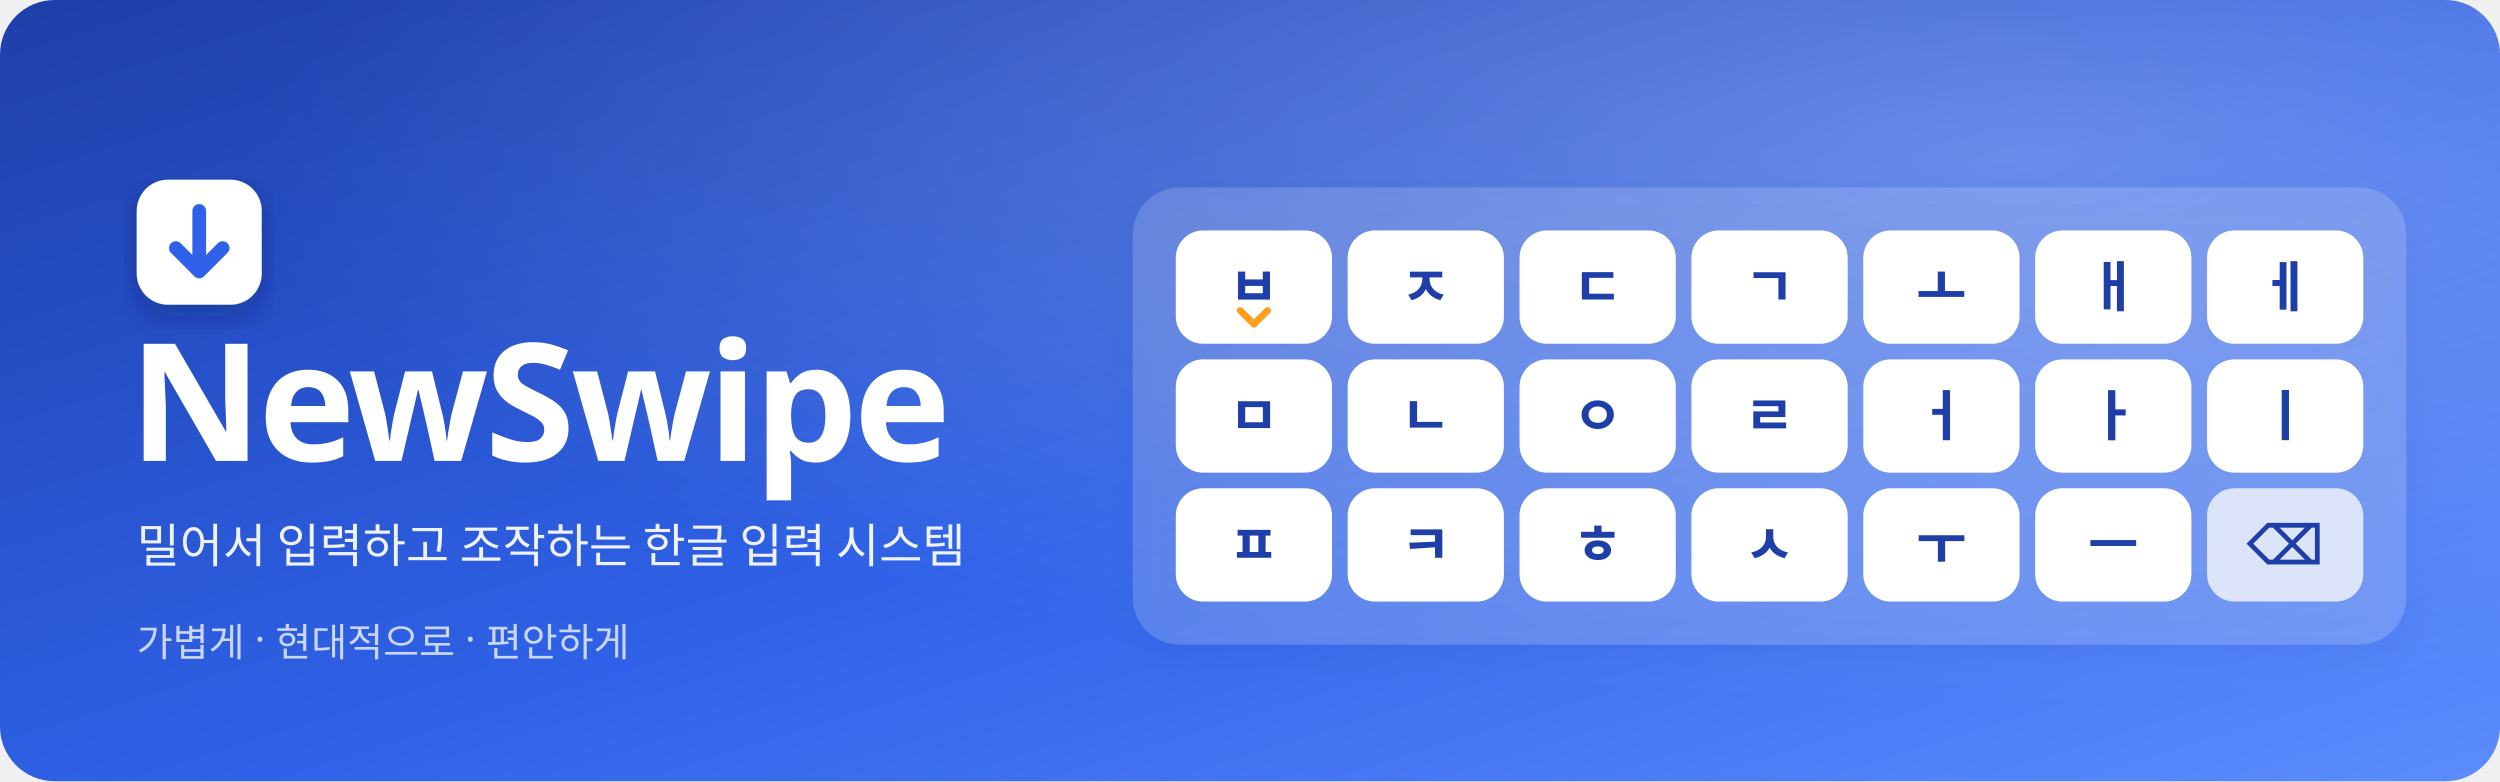
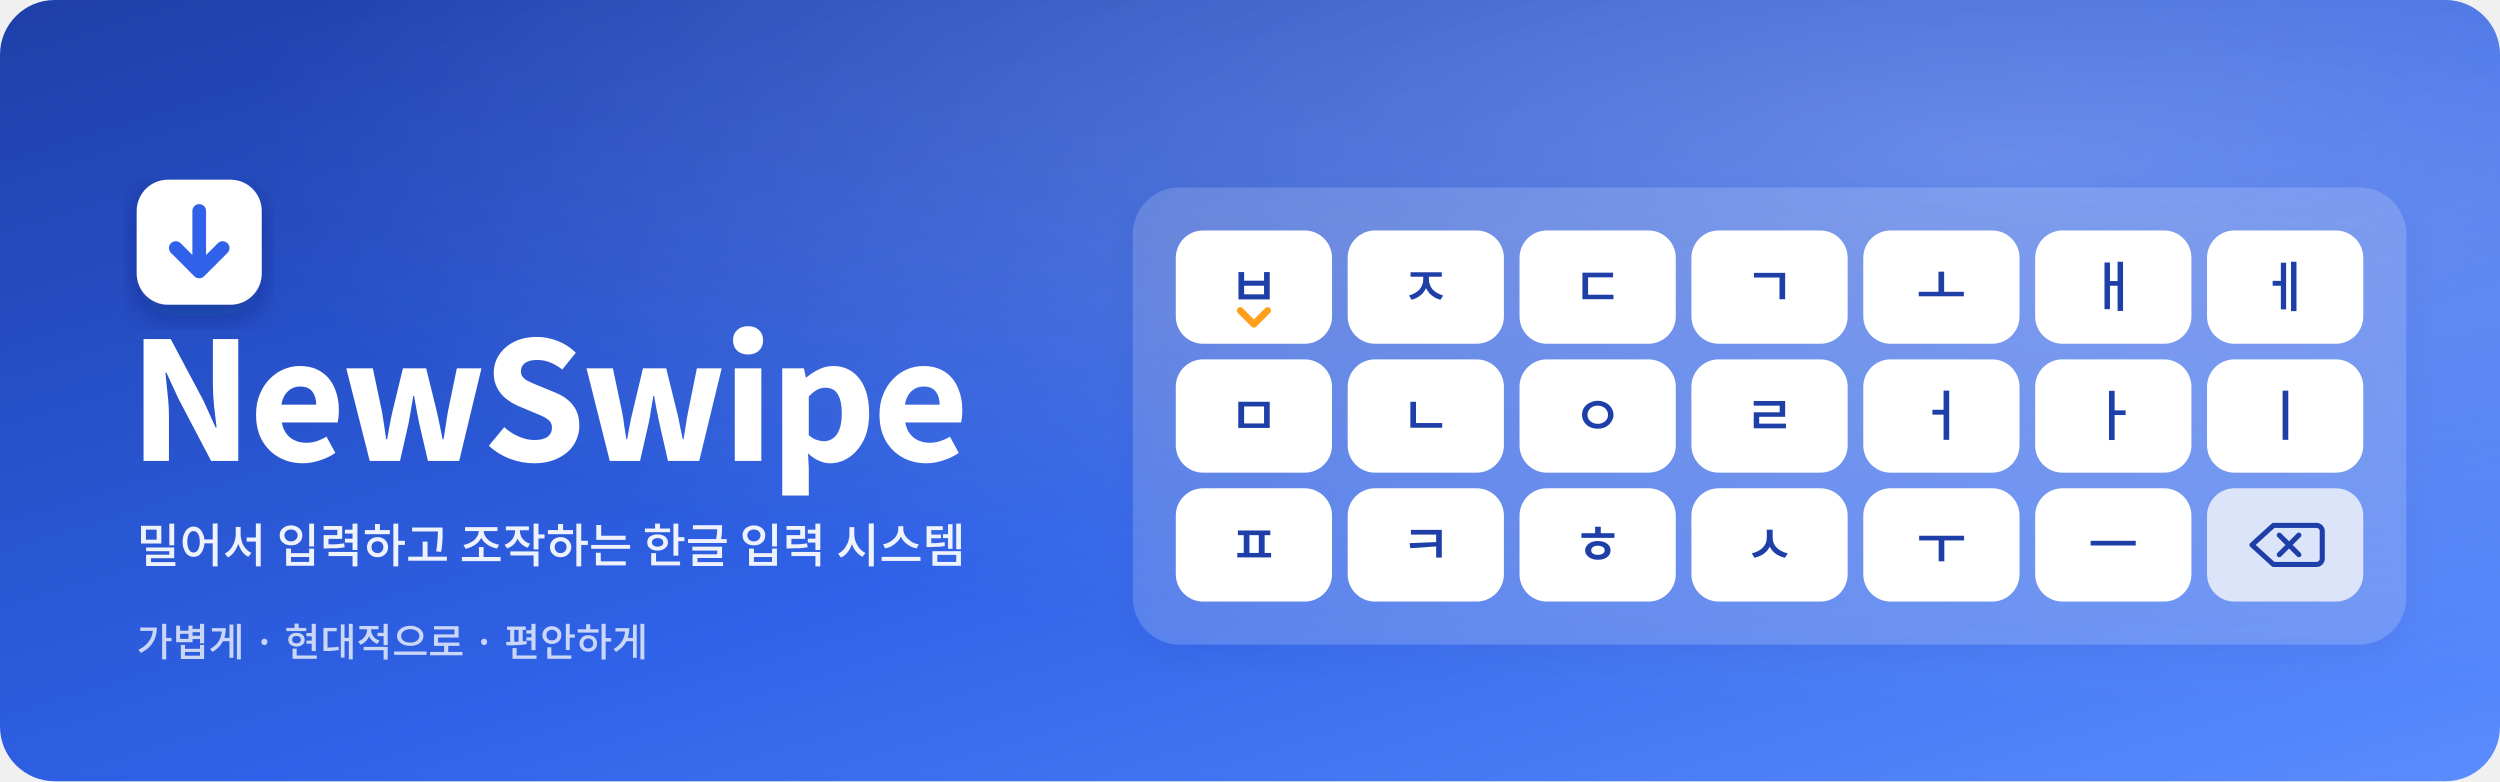
- <svg xmlns="http://www.w3.org/2000/svg" width="1280" height="400" viewBox="0 0 1280 400" role="img" aria-label="NewSwipe">
+ <svg xmlns="http://www.w3.org/2000/svg" width="1280" height="400" viewBox="0 0 1280 400" role="img" aria-label="NewSwipe — 밀어서 입력하고 조작하는 한글 입력 시스템">
  <defs>
    <linearGradient id="bg" x1="0" y1="0" x2="1" y2="1">
      <stop offset="0" stop-color="#1E3FA8" />
      <stop offset="0.55" stop-color="#2F62E8" />
      <stop offset="1" stop-color="#5B8DFF" />
    </linearGradient>
    <radialGradient id="glow" cx="0.8" cy="0.2" r="0.7">
      <stop offset="0" stop-color="#fff" stop-opacity="0.28" />
      <stop offset="1" stop-color="#fff" stop-opacity="0" />
    </radialGradient>
    <filter id="sh" x="-10%" y="-10%" width="120%" height="130%">
      <feDropShadow dx="0" dy="6" stdDeviation="8" flood-color="#0B1E5C" flood-opacity="0.35" />
    </filter>
  </defs>
  <rect width="1280" height="400" rx="28" fill="url(#bg)" />
  <rect width="1280" height="400" rx="28" fill="url(#glow)" />
-   <g font-family="'Pretendard','Noto Sans KR','Apple SD Gothic Neo','Malgun Gothic',system-ui,sans-serif" fill="#fff">
-     <g transform="translate(70,92)">
-       <rect width="64" height="64" rx="16" fill="#fff" filter="url(#sh)" />
-       <path d="M32 16v30M20 35l12 12 12-12" fill="none" stroke="#2F62E8" stroke-width="7" stroke-linecap="round" stroke-linejoin="round" />
-     </g>
-     <text x="66" y="236" font-size="84" font-weight="800" letter-spacing="-2">NewSwipe</text>
-     <text x="70" y="288" font-size="24" font-weight="500" fill-opacity="0.92">밀어서 입력하고 조작하는 한글 입력 시스템</text>
-     <text x="70" y="336" font-size="20" fill-opacity="0.75">가볍게 · 현대적으로 · 편안하게</text>
-     <rect x="580" y="96" width="652" height="234" rx="24" fill="#fff" fill-opacity="0.16" filter="url(#sh)" />
-     <rect x="602" y="118" width="80" height="58" rx="14" fill="#FFFFFF" />
-     <text x="642.0" y="157.0" font-size="28" font-weight="600" text-anchor="middle" fill="#1E3FA8">ㅂ</text>
-     <rect x="690" y="118" width="80" height="58" rx="14" fill="#FFFFFF" />
-     <text x="730.0" y="157.0" font-size="28" font-weight="600" text-anchor="middle" fill="#1E3FA8">ㅈ</text>
-     <rect x="778" y="118" width="80" height="58" rx="14" fill="#FFFFFF" />
-     <text x="818.0" y="157.0" font-size="28" font-weight="600" text-anchor="middle" fill="#1E3FA8">ㄷ</text>
-     <rect x="866" y="118" width="80" height="58" rx="14" fill="#FFFFFF" />
-     <text x="906.0" y="157.0" font-size="28" font-weight="600" text-anchor="middle" fill="#1E3FA8">ㄱ</text>
-     <rect x="954" y="118" width="80" height="58" rx="14" fill="#FFFFFF" />
-     <text x="994.0" y="157.0" font-size="28" font-weight="600" text-anchor="middle" fill="#1E3FA8">ㅗ</text>
-     <rect x="1042" y="118" width="80" height="58" rx="14" fill="#FFFFFF" />
-     <text x="1082.0" y="157.0" font-size="28" font-weight="600" text-anchor="middle" fill="#1E3FA8">ㅐ</text>
-     <rect x="1130" y="118" width="80" height="58" rx="14" fill="#FFFFFF" />
-     <text x="1170.0" y="157.0" font-size="28" font-weight="600" text-anchor="middle" fill="#1E3FA8">ㅔ</text>
-     <rect x="602" y="184" width="80" height="58" rx="14" fill="#FFFFFF" />
-     <text x="642.0" y="223.0" font-size="28" font-weight="600" text-anchor="middle" fill="#1E3FA8">ㅁ</text>
-     <rect x="690" y="184" width="80" height="58" rx="14" fill="#FFFFFF" />
-     <text x="730.0" y="223.0" font-size="28" font-weight="600" text-anchor="middle" fill="#1E3FA8">ㄴ</text>
-     <rect x="778" y="184" width="80" height="58" rx="14" fill="#FFFFFF" />
-     <text x="818.0" y="223.0" font-size="28" font-weight="600" text-anchor="middle" fill="#1E3FA8">ㅇ</text>
-     <rect x="866" y="184" width="80" height="58" rx="14" fill="#FFFFFF" />
-     <text x="906.0" y="223.0" font-size="28" font-weight="600" text-anchor="middle" fill="#1E3FA8">ㄹ</text>
-     <rect x="954" y="184" width="80" height="58" rx="14" fill="#FFFFFF" />
-     <text x="994.0" y="223.0" font-size="28" font-weight="600" text-anchor="middle" fill="#1E3FA8">ㅓ</text>
-     <rect x="1042" y="184" width="80" height="58" rx="14" fill="#FFFFFF" />
-     <text x="1082.0" y="223.0" font-size="28" font-weight="600" text-anchor="middle" fill="#1E3FA8">ㅏ</text>
-     <rect x="1130" y="184" width="80" height="58" rx="14" fill="#FFFFFF" />
-     <text x="1170.0" y="223.0" font-size="28" font-weight="600" text-anchor="middle" fill="#1E3FA8">ㅣ</text>
-     <rect x="602" y="250" width="80" height="58" rx="14" fill="#FFFFFF" />
-     <text x="642.0" y="289.0" font-size="28" font-weight="600" text-anchor="middle" fill="#1E3FA8">ㅍ</text>
-     <rect x="690" y="250" width="80" height="58" rx="14" fill="#FFFFFF" />
-     <text x="730.0" y="289.0" font-size="28" font-weight="600" text-anchor="middle" fill="#1E3FA8">ㅋ</text>
-     <rect x="778" y="250" width="80" height="58" rx="14" fill="#FFFFFF" />
-     <text x="818.0" y="289.0" font-size="28" font-weight="600" text-anchor="middle" fill="#1E3FA8">ㅎ</text>
-     <rect x="866" y="250" width="80" height="58" rx="14" fill="#FFFFFF" />
-     <text x="906.0" y="289.0" font-size="28" font-weight="600" text-anchor="middle" fill="#1E3FA8">ㅅ</text>
-     <rect x="954" y="250" width="80" height="58" rx="14" fill="#FFFFFF" />
-     <text x="994.0" y="289.0" font-size="28" font-weight="600" text-anchor="middle" fill="#1E3FA8">ㅜ</text>
-     <rect x="1042" y="250" width="80" height="58" rx="14" fill="#FFFFFF" />
-     <text x="1082.0" y="289.0" font-size="28" font-weight="600" text-anchor="middle" fill="#1E3FA8">ㅡ</text>
-     <rect x="1130" y="250" width="80" height="58" rx="14" fill="#DCE4FA" />
-     <text x="1170.0" y="289.0" font-size="28" font-weight="600" text-anchor="middle" fill="#1E3FA8">⌫</text>
-     <path d="M635.0 159l7 7 7 -7" fill="none" stroke="#FF9F1C" stroke-width="3.5" stroke-linecap="round" stroke-linejoin="round" />
+   <g transform="translate(70,92)">
+     <rect width="64" height="64" rx="16" fill="#fff" filter="url(#sh)" />
+     <path d="M32 16v30M20 35l12 12 12-12" fill="none" stroke="#2F62E8" stroke-width="7" stroke-linecap="round" stroke-linejoin="round" />
  </g>
+   <path fill="#fff" d="M73.5 236.0V173.6H87.4L104.2 205.2L110.4 218.9H110.9Q110.3 213.9 109.6 207.9Q109.0 201.9 109.0 196.4V173.6H122.0V236.0H108.1L91.4 204.2L85.2 190.8H84.7Q85.2 195.8 85.8 201.7Q86.5 207.6 86.5 213.2V236.0ZM155.1 237.2Q148.3 237.2 142.9 234.2Q137.5 231.2 134.3 225.7Q131.1 220.1 131.1 212.3Q131.1 206.5 133.0 201.9Q134.8 197.4 138.0 194.1Q141.2 190.8 145.2 189.1Q149.2 187.4 153.4 187.4Q160.1 187.4 164.5 190.4Q169.0 193.3 171.2 198.5Q173.5 203.6 173.5 210.1Q173.5 212.1 173.3 213.7Q173.1 215.3 172.9 216.3H144.3Q144.9 219.8 146.7 222.1Q148.4 224.4 151.0 225.5Q153.5 226.7 156.8 226.7Q159.6 226.7 162.1 225.9Q164.5 225.1 167.2 223.6L171.7 231.9Q168.2 234.3 163.8 235.7Q159.3 237.2 155.1 237.2ZM144.1 207.2H161.9Q161.9 203.1 159.9 200.5Q158.0 197.9 153.6 197.9Q151.4 197.9 149.4 198.9Q147.4 200.0 146.0 202.0Q144.6 204.0 144.1 207.2ZM189.3 236.0 177.3 188.6H190.9L195.6 210.9Q196.2 214.4 196.7 217.9Q197.2 221.3 197.7 224.9H198.2Q198.8 221.3 199.5 217.8Q200.1 214.3 200.9 210.9L206.3 188.6H218.2L223.7 210.9Q224.5 214.4 225.2 217.9Q225.9 221.3 226.6 224.9H227.1Q227.6 221.3 228.2 217.9Q228.7 214.4 229.3 210.9L233.9 188.6H246.5L235.1 236.0H219.1L214.6 216.6Q214.0 213.3 213.3 209.9Q212.7 206.5 212.0 202.7H211.6Q210.9 206.5 210.4 209.9Q209.8 213.3 209.2 216.7L204.8 236.0ZM273.4 237.2Q267.1 237.2 261.1 234.9Q255.0 232.6 250.3 228.2L258.2 218.7Q261.4 221.7 265.6 223.5Q269.7 225.3 273.6 225.3Q278.1 225.3 280.4 223.6Q282.6 221.9 282.6 219.0Q282.6 216.9 281.5 215.7Q280.3 214.4 278.3 213.4Q276.3 212.4 273.5 211.3L265.4 207.9Q262.2 206.5 259.3 204.3Q256.4 202.1 254.6 198.7Q252.8 195.4 252.8 191.0Q252.8 185.8 255.6 181.6Q258.4 177.4 263.4 174.9Q268.4 172.5 274.9 172.5Q280.3 172.5 285.6 174.6Q290.8 176.6 294.8 180.6L287.9 189.2Q284.9 186.9 281.8 185.6Q278.7 184.3 274.9 184.3Q271.1 184.3 268.9 185.8Q266.7 187.4 266.7 190.1Q266.7 192.1 268.0 193.4Q269.2 194.7 271.4 195.6Q273.5 196.6 276.3 197.7L284.3 201.0Q288.1 202.5 290.8 204.8Q293.6 207.1 295.1 210.3Q296.6 213.5 296.6 217.9Q296.6 223.1 293.9 227.5Q291.2 231.9 285.9 234.5Q280.7 237.2 273.4 237.2ZM312.2 236.0 300.3 188.6H313.8L318.5 210.9Q319.2 214.4 319.6 217.9Q320.1 221.3 320.7 224.9H321.1Q321.8 221.3 322.4 217.8Q323.0 214.3 323.9 210.9L329.2 188.6H341.1L346.6 210.9Q347.5 214.4 348.1 217.9Q348.8 221.3 349.6 224.9H350.0Q350.6 221.3 351.1 217.9Q351.6 214.4 352.3 210.9L356.8 188.6H369.5L358.0 236.0H342.0L337.6 216.6Q336.9 213.3 336.2 209.9Q335.6 206.5 334.9 202.7H334.5Q333.9 206.5 333.3 209.9Q332.8 213.3 332.1 216.7L327.7 236.0ZM376.2 236.0V188.6H389.8V236.0ZM383.0 181.5Q379.5 181.5 377.4 179.5Q375.3 177.5 375.3 174.2Q375.3 171.0 377.4 169.0Q379.5 167.0 383.0 167.0Q386.5 167.0 388.6 169.0Q390.7 171.0 390.7 174.2Q390.7 177.5 388.6 179.5Q386.5 181.5 383.0 181.5ZM400.5 253.7V188.6H411.6L412.6 193.3H412.8Q415.8 190.8 419.3 189.1Q422.8 187.4 426.5 187.4Q432.3 187.4 436.4 190.4Q440.6 193.4 442.8 198.8Q445.0 204.2 445.0 211.6Q445.0 219.7 442.2 225.4Q439.3 231.1 434.7 234.2Q430.2 237.2 425.0 237.2Q422.0 237.2 419.1 235.8Q416.2 234.5 413.7 232.1L414.1 239.7V253.7ZM421.9 225.9Q424.4 225.9 426.5 224.4Q428.6 223.0 429.8 219.8Q431.0 216.7 431.0 211.7Q431.0 207.4 430.1 204.5Q429.2 201.6 427.4 200.0Q425.5 198.5 422.5 198.5Q420.2 198.5 418.3 199.6Q416.3 200.7 414.1 203.0V222.8Q416.1 224.6 418.1 225.2Q420.2 225.9 421.9 225.9ZM474.3 237.2Q467.5 237.2 462.1 234.2Q456.7 231.2 453.5 225.7Q450.3 220.1 450.3 212.3Q450.3 206.5 452.2 201.9Q454.0 197.4 457.2 194.1Q460.4 190.8 464.4 189.1Q468.4 187.4 472.6 187.4Q479.3 187.4 483.8 190.4Q488.2 193.3 490.4 198.5Q492.7 203.6 492.7 210.1Q492.7 212.1 492.5 213.7Q492.3 215.3 492.1 216.3H463.5Q464.1 219.8 465.9 222.1Q467.6 224.4 470.2 225.5Q472.8 226.7 476.0 226.7Q478.8 226.7 481.3 225.9Q483.8 225.1 486.4 223.6L490.9 231.9Q487.4 234.3 483.0 235.7Q478.6 237.2 474.3 237.2ZM463.3 207.2H481.1Q481.1 203.1 479.1 200.5Q477.2 197.9 472.8 197.9Q470.7 197.9 468.6 198.9Q466.6 200.0 465.2 202.0Q463.9 204.0 463.3 207.2Z" />
+   <path fill="#fff" fill-opacity="0.92" d="M72.2 269.2H82.6V278.3H72.2ZM80.2 271.2H74.7V276.3H80.2ZM86.7 268.1H89.2V279.2H86.7ZM74.8 280.3H89.2V285.8H77.3V288.6H74.8V284.0H86.7V282.2H74.8ZM74.8 287.8H89.8V289.8H74.8ZM99.1 269.6Q100.7 269.6 102.0 270.6Q103.2 271.6 103.9 273.3Q104.7 275.0 104.7 277.4Q104.7 279.7 103.9 281.5Q103.2 283.2 102.0 284.2Q100.7 285.1 99.1 285.1Q97.5 285.1 96.2 284.2Q95.0 283.2 94.3 281.5Q93.5 279.7 93.5 277.4Q93.5 275.0 94.3 273.3Q95.0 271.6 96.2 270.6Q97.5 269.6 99.1 269.6ZM99.1 271.9Q98.2 271.9 97.4 272.6Q96.7 273.2 96.3 274.4Q95.9 275.7 95.9 277.4Q95.9 279.1 96.3 280.3Q96.7 281.5 97.4 282.2Q98.2 282.9 99.1 282.9Q100.0 282.9 100.8 282.2Q101.5 281.5 101.9 280.3Q102.3 279.1 102.3 277.4Q102.3 275.7 101.9 274.4Q101.5 273.2 100.8 272.6Q100.0 271.9 99.1 271.9ZM108.9 268.0H111.4V290.0H108.9ZM103.9 276.2H110.0V278.2H103.9ZM126.3 275.2H132.2V277.3H126.3ZM120.7 269.8H122.7V273.4Q122.7 275.4 122.3 277.2Q121.9 279.0 121.1 280.6Q120.3 282.2 119.2 283.5Q118.1 284.7 116.7 285.4L115.1 283.4Q116.4 282.8 117.4 281.8Q118.5 280.7 119.2 279.3Q119.9 278.0 120.3 276.5Q120.7 275.0 120.7 273.4ZM121.2 269.8H123.2V273.4Q123.2 274.9 123.6 276.4Q123.9 277.9 124.6 279.2Q125.4 280.5 126.4 281.5Q127.4 282.5 128.7 283.1L127.1 285.1Q125.7 284.4 124.6 283.2Q123.5 282.0 122.8 280.4Q122.0 278.9 121.6 277.1Q121.2 275.3 121.2 273.4ZM131.0 268.0H133.5V290.0H131.0ZM158.3 268.1H160.8V279.8H158.3ZM146.5 280.9H149.0V283.2H158.3V280.9H160.8V289.7H146.5ZM149.0 285.2V287.7H158.3V285.2ZM149.0 269.0Q150.7 269.0 152.0 269.7Q153.3 270.3 154.1 271.5Q154.8 272.6 154.8 274.1Q154.8 275.6 154.1 276.8Q153.3 277.9 152.0 278.6Q150.7 279.2 149.0 279.2Q147.3 279.2 146.0 278.6Q144.7 277.9 143.9 276.8Q143.2 275.6 143.2 274.1Q143.2 272.6 143.9 271.5Q144.7 270.3 146.0 269.7Q147.3 269.0 149.0 269.0ZM149.0 271.1Q148.0 271.1 147.2 271.5Q146.5 271.8 146.1 272.5Q145.6 273.2 145.6 274.1Q145.6 275.0 146.1 275.7Q146.5 276.4 147.2 276.8Q148.0 277.2 149.0 277.2Q150.0 277.2 150.7 276.8Q151.5 276.4 151.9 275.7Q152.4 275.0 152.4 274.1Q152.4 273.2 151.9 272.5Q151.5 271.8 150.7 271.5Q150.0 271.1 149.0 271.1ZM165.7 278.7H167.3Q169.4 278.7 170.9 278.7Q172.5 278.7 173.7 278.5Q175.0 278.4 176.2 278.2L176.5 280.2Q175.5 280.4 174.5 280.5Q173.6 280.6 172.5 280.7Q171.5 280.7 170.2 280.7Q168.9 280.8 167.3 280.8H165.7ZM165.7 269.3H175.2V275.9H168.2V280.0H165.7V274.0H172.7V271.3H165.7ZM180.5 268.1H183.0V281.6H180.5ZM176.6 271.2H181.0V273.2H176.6ZM176.6 275.8H181.0V277.8H176.6ZM168.2 282.6H183.0V290.0H180.5V284.7H168.2ZM201.4 268.1H203.9V290.0H201.4ZM203.3 276.9H207.3V279.0H203.3ZM186.8 271.4H199.6V273.5H186.8ZM193.3 275.0Q194.9 275.0 196.1 275.7Q197.3 276.3 198.0 277.5Q198.7 278.6 198.7 280.1Q198.7 281.6 198.0 282.8Q197.3 283.9 196.1 284.6Q194.9 285.3 193.3 285.3Q191.7 285.3 190.5 284.6Q189.3 283.9 188.6 282.8Q187.9 281.6 187.9 280.1Q187.9 278.6 188.6 277.5Q189.3 276.3 190.5 275.7Q191.7 275.0 193.3 275.0ZM193.3 277.1Q192.4 277.1 191.7 277.5Q191.0 277.8 190.6 278.5Q190.2 279.2 190.2 280.1Q190.2 281.1 190.6 281.7Q191.0 282.4 191.7 282.8Q192.4 283.2 193.3 283.2Q194.2 283.2 194.9 282.8Q195.5 282.4 195.9 281.7Q196.3 281.1 196.3 280.1Q196.3 279.2 195.9 278.5Q195.5 277.8 194.9 277.5Q194.2 277.1 193.3 277.1ZM192.0 268.3H194.5V272.3H192.0ZM211.0 270.1H225.1V272.1H211.0ZM209.0 285.0H228.8V287.1H209.0ZM216.4 277.3H218.9V286.1H216.4ZM224.2 270.1H226.6V272.2Q226.6 273.6 226.6 275.1Q226.6 276.6 226.4 278.4Q226.3 280.3 225.8 282.6L223.3 282.3Q223.9 279.0 224.0 276.6Q224.2 274.2 224.2 272.2ZM236.5 285.2H256.3V287.3H236.5ZM245.2 280.1H247.6V285.9H245.2ZM245.1 270.9H247.2V272.0Q247.2 273.3 246.7 274.6Q246.3 275.8 245.5 276.8Q244.7 277.9 243.6 278.7Q242.5 279.5 241.1 280.1Q239.8 280.7 238.4 281.0L237.3 279.0Q238.6 278.8 239.8 278.3Q240.9 277.8 241.9 277.2Q242.9 276.5 243.6 275.7Q244.3 274.8 244.7 273.9Q245.1 273.0 245.1 272.0ZM245.6 270.9H247.7V272.0Q247.7 273.0 248.1 273.9Q248.5 274.8 249.2 275.6Q249.9 276.5 250.9 277.1Q251.8 277.8 253.0 278.2Q254.2 278.7 255.5 278.9L254.5 280.9Q253.0 280.6 251.7 280.0Q250.3 279.5 249.2 278.6Q248.1 277.8 247.3 276.8Q246.5 275.8 246.0 274.5Q245.6 273.3 245.6 272.0ZM238.1 269.9H254.7V271.9H238.1ZM263.7 270.3H265.8V271.9Q265.8 273.9 265.0 275.7Q264.3 277.5 263.0 278.8Q261.6 280.1 259.6 280.8L258.4 278.9Q260.1 278.3 261.3 277.2Q262.5 276.1 263.1 274.7Q263.7 273.4 263.7 271.9ZM264.2 270.3H266.2V271.9Q266.2 273.3 266.8 274.6Q267.4 275.9 268.6 276.9Q269.8 277.9 271.4 278.4L270.2 280.4Q268.3 279.8 266.9 278.5Q265.6 277.2 264.9 275.5Q264.2 273.8 264.2 271.9ZM259.0 269.5H270.8V271.5H259.0ZM273.2 268.1H275.7V281.3H273.2ZM275.0 273.6H278.8V275.7H275.0ZM261.3 282.3H275.7V290.0H273.2V284.4H261.3ZM295.1 268.1H297.6V290.0H295.1ZM297.1 276.9H301.0V279.0H297.1ZM280.5 271.4H293.4V273.5H280.5ZM287.0 275.0Q288.6 275.0 289.8 275.7Q291.0 276.3 291.7 277.5Q292.5 278.6 292.5 280.1Q292.5 281.6 291.7 282.8Q291.0 283.9 289.8 284.6Q288.6 285.3 287.0 285.3Q285.4 285.3 284.2 284.6Q283.0 283.9 282.3 282.8Q281.6 281.6 281.6 280.1Q281.6 278.6 282.3 277.5Q283.0 276.3 284.2 275.7Q285.4 275.0 287.0 275.0ZM287.0 277.1Q286.1 277.1 285.4 277.5Q284.8 277.8 284.4 278.5Q284.0 279.2 284.0 280.1Q284.0 281.1 284.4 281.7Q284.8 282.4 285.4 282.8Q286.1 283.2 287.0 283.2Q287.9 283.2 288.6 282.8Q289.3 282.4 289.7 281.7Q290.1 281.1 290.1 280.1Q290.1 279.2 289.7 278.5Q289.3 277.8 288.6 277.5Q287.9 277.1 287.0 277.1ZM285.7 268.3H288.3V272.3H285.7ZM305.3 274.3H320.3V276.4H305.3ZM302.7 279.0H322.6V281.0H302.7ZM305.3 268.8H307.8V275.4H305.3ZM305.1 287.4H320.4V289.5H305.1ZM305.1 283.0H307.6V288.0H305.1ZM344.8 268.1H347.3V284.5H344.8ZM346.6 275.0H350.4V277.1H346.6ZM330.2 270.6H343.1V272.5H330.2ZM336.7 273.6Q338.2 273.6 339.4 274.1Q340.6 274.6 341.3 275.5Q342.0 276.5 342.0 277.7Q342.0 279.0 341.3 279.9Q340.6 280.8 339.4 281.4Q338.2 281.9 336.7 281.9Q335.1 281.9 333.9 281.4Q332.7 280.8 332.0 279.9Q331.4 279.0 331.4 277.7Q331.4 276.5 332.0 275.5Q332.7 274.6 333.9 274.1Q335.1 273.6 336.7 273.6ZM336.7 275.5Q335.4 275.5 334.6 276.1Q333.8 276.7 333.8 277.7Q333.8 278.8 334.6 279.3Q335.4 279.9 336.7 279.9Q338.0 279.9 338.8 279.3Q339.6 278.8 339.6 277.7Q339.6 276.7 338.8 276.1Q338.0 275.5 336.7 275.5ZM335.4 268.1H337.9V271.6H335.4ZM333.4 287.5H348.2V289.5H333.4ZM333.4 283.2H335.9V288.4H333.4ZM354.8 268.9H368.8V271.0H354.8ZM352.3 276.0H372.1V278.0H352.3ZM367.2 268.9H369.7V270.4Q369.7 271.6 369.6 273.1Q369.5 274.6 369.1 276.6L366.6 276.4Q367.0 274.4 367.1 273.0Q367.2 271.5 367.2 270.4ZM354.5 279.9H369.7V285.7H357.1V288.4H354.6V283.8H367.2V281.9H354.5ZM354.6 287.8H370.2V289.8H354.6ZM395.3 268.1H397.8V279.8H395.3ZM383.5 280.9H386.0V283.2H395.3V280.9H397.8V289.7H383.5ZM386.0 285.2V287.7H395.3V285.2ZM386.0 269.0Q387.7 269.0 389.0 269.7Q390.3 270.3 391.1 271.5Q391.8 272.6 391.8 274.1Q391.8 275.6 391.1 276.8Q390.3 277.9 389.0 278.6Q387.7 279.2 386.0 279.2Q384.3 279.2 383.0 278.6Q381.7 277.9 380.9 276.8Q380.2 275.6 380.2 274.1Q380.2 272.6 380.9 271.5Q381.7 270.3 383.0 269.7Q384.3 269.0 386.0 269.0ZM386.0 271.1Q385.0 271.1 384.2 271.5Q383.5 271.8 383.1 272.5Q382.6 273.2 382.6 274.1Q382.6 275.0 383.1 275.7Q383.5 276.4 384.2 276.8Q385.0 277.2 386.0 277.2Q387.0 277.2 387.7 276.8Q388.5 276.4 388.9 275.7Q389.4 275.0 389.4 274.1Q389.4 273.2 388.9 272.5Q388.5 271.8 387.7 271.5Q387.0 271.1 386.0 271.1ZM402.7 278.7H404.3Q406.4 278.7 407.9 278.7Q409.5 278.7 410.7 278.5Q412.0 278.4 413.2 278.2L413.5 280.2Q412.5 280.4 411.5 280.5Q410.6 280.6 409.5 280.7Q408.5 280.7 407.2 280.7Q405.9 280.8 404.3 280.8H402.7ZM402.7 269.3H412.2V275.9H405.2V280.0H402.7V274.0H409.7V271.3H402.7ZM417.5 268.1H420.0V281.6H417.5ZM413.6 271.2H418.0V273.2H413.6ZM413.6 275.8H418.0V277.8H413.6ZM405.2 282.6H420.0V290.0H417.5V284.7H405.2ZM434.9 269.9H437.0V273.5Q437.0 275.4 436.5 277.3Q436.1 279.1 435.3 280.8Q434.4 282.4 433.3 283.6Q432.1 284.8 430.6 285.5L429.1 283.5Q430.4 282.9 431.5 281.8Q432.6 280.8 433.3 279.4Q434.1 278.1 434.5 276.6Q434.9 275.0 434.9 273.5ZM435.4 269.9H437.4V273.5Q437.4 275.0 437.8 276.4Q438.2 277.9 439.0 279.2Q439.7 280.5 440.8 281.5Q441.8 282.5 443.1 283.1L441.6 285.1Q440.2 284.4 439.0 283.2Q437.8 282.0 437.0 280.5Q436.2 279.0 435.8 277.2Q435.4 275.4 435.4 273.5ZM444.8 268.0H447.4V290.0H444.8ZM459.9 269.4H462.1V271.1Q462.1 272.5 461.6 273.8Q461.2 275.1 460.4 276.3Q459.5 277.4 458.4 278.3Q457.3 279.2 456.0 279.9Q454.6 280.5 453.2 280.8L452.1 278.7Q453.4 278.5 454.5 278.0Q455.7 277.5 456.7 276.7Q457.7 276.0 458.4 275.1Q459.1 274.2 459.5 273.1Q459.9 272.1 459.9 271.1ZM460.4 269.4H462.5V271.1Q462.5 272.1 462.9 273.1Q463.3 274.2 464.1 275.1Q464.8 276.0 465.8 276.7Q466.7 277.5 467.9 278.0Q469.1 278.5 470.4 278.7L469.3 280.8Q467.8 280.5 466.5 279.9Q465.1 279.2 464.0 278.3Q462.9 277.4 462.1 276.3Q461.3 275.1 460.8 273.8Q460.4 272.5 460.4 271.1ZM451.4 285.1H471.3V287.2H451.4ZM482.8 273.5H486.4V275.5H482.8ZM474.4 278.1H475.8Q477.5 278.1 478.8 278.1Q480.0 278.0 481.2 277.9Q482.3 277.8 483.6 277.6L483.8 279.5Q482.6 279.8 481.4 279.9Q480.2 280.0 478.9 280.0Q477.5 280.1 475.8 280.1H474.4ZM474.4 269.4H482.7V271.4H476.8V279.3H474.4ZM476.1 273.7H481.8V275.6H476.1ZM489.6 268.1H492.0V281.2H489.6ZM485.4 268.4H487.7V281.0H485.4ZM477.4 282.2H492.0V289.7H477.4ZM489.6 284.1H479.9V287.7H489.6Z" />
+   <path fill="#fff" fill-opacity="0.75" d="M83.0 319.4H85.1V337.6H83.0ZM84.5 326.6H87.8V328.3H84.5ZM78.3 321.3H80.3Q80.3 324.0 79.5 326.4Q78.7 328.8 76.9 330.8Q75.1 332.8 72.1 334.3L70.9 332.7Q73.4 331.4 75.0 329.8Q76.6 328.2 77.5 326.1Q78.3 324.1 78.3 321.6ZM71.8 321.3H79.3V323.0H71.8ZM98.0 322.0H102.9V323.7H98.0ZM98.0 325.5H103.0V327.2H98.0ZM90.2 320.3H92.2V322.9H96.5V320.3H98.6V328.8H90.2ZM92.2 324.5V327.1H96.5V324.5ZM102.4 319.4H104.5V329.4H102.4ZM92.6 330.2H94.7V332.2H102.4V330.2H104.5V337.4H92.6ZM94.7 333.8V335.7H102.4V333.8ZM121.3 319.4H123.3V337.6H121.3ZM113.7 326.6H118.0V328.3H113.7ZM117.5 319.8H119.5V336.8H117.5ZM113.6 321.6H115.6Q115.6 324.1 115.0 326.3Q114.3 328.5 112.8 330.4Q111.3 332.3 108.8 333.8L107.6 332.3Q109.7 331.0 111.1 329.5Q112.4 327.9 113.0 326.0Q113.6 324.2 113.6 322.0ZM108.5 321.6H114.3V323.3H108.5ZM135.4 330.3Q134.7 330.3 134.3 329.8Q133.8 329.3 133.8 328.7Q133.8 327.9 134.3 327.5Q134.7 327.0 135.4 327.0Q136.0 327.0 136.5 327.5Q136.9 327.9 136.9 328.7Q136.9 329.3 136.5 329.8Q136.0 330.3 135.4 330.3ZM159.6 319.4H161.7V333.3H159.6ZM156.9 324.1H160.5V325.8H156.9ZM156.9 328.0H160.5V329.6H156.9ZM146.6 321.5H156.8V323.1H146.6ZM151.8 324.0Q153.0 324.0 154.0 324.4Q154.9 324.9 155.5 325.7Q156.0 326.5 156.0 327.5Q156.0 328.6 155.5 329.4Q154.9 330.2 154.0 330.6Q153.0 331.1 151.8 331.1Q150.6 331.1 149.6 330.6Q148.7 330.2 148.1 329.4Q147.6 328.6 147.6 327.5Q147.6 326.5 148.1 325.7Q148.7 324.9 149.6 324.4Q150.6 324.0 151.8 324.0ZM151.8 325.6Q150.8 325.6 150.2 326.1Q149.6 326.6 149.6 327.5Q149.6 328.4 150.2 328.9Q150.8 329.4 151.8 329.4Q152.8 329.4 153.4 328.9Q154.0 328.4 154.0 327.5Q154.0 326.6 153.4 326.1Q152.8 325.6 151.8 325.6ZM150.8 319.3H152.9V322.5H150.8ZM149.8 335.6H162.2V337.3H149.8ZM149.8 332.1H151.9V336.4H149.8ZM178.6 319.4H180.6V337.6H178.6ZM175.8 326.6H179.1V328.3H175.8ZM174.5 319.7H176.4V336.7H174.5ZM165.6 331.6H166.8Q168.1 331.6 169.1 331.5Q170.2 331.5 171.2 331.4Q172.2 331.3 173.3 331.1L173.5 332.8Q172.4 333.0 171.3 333.1Q170.3 333.2 169.2 333.3Q168.1 333.3 166.8 333.3H165.6ZM165.6 321.5H172.4V323.2H167.7V332.4H165.6ZM187.9 321.2H189.6V322.6Q189.6 324.2 189.0 325.7Q188.4 327.2 187.2 328.4Q186.1 329.5 184.5 330.1L183.4 328.4Q184.5 328.0 185.3 327.4Q186.1 326.8 186.7 326.0Q187.3 325.2 187.6 324.4Q187.9 323.5 187.9 322.6ZM188.3 321.2H190.0V322.5Q190.0 323.7 190.5 324.8Q191.0 325.8 191.9 326.7Q192.9 327.5 194.3 328.0L193.2 329.7Q191.7 329.1 190.6 328.0Q189.4 327.0 188.9 325.5Q188.3 324.1 188.3 322.5ZM193.3 324.0H197.0V325.7H193.3ZM184.0 320.5H193.8V322.2H184.0ZM186.2 331.2H198.5V337.7H196.4V332.9H186.2ZM196.4 319.4H198.5V330.3H196.4ZM210.1 320.4Q212.0 320.4 213.5 321.1Q215.0 321.7 215.9 322.9Q216.8 324.0 216.8 325.6Q216.8 327.1 215.9 328.3Q215.0 329.4 213.5 330.1Q212.0 330.7 210.1 330.7Q208.2 330.7 206.6 330.1Q205.1 329.4 204.2 328.3Q203.3 327.1 203.3 325.6Q203.3 324.0 204.2 322.9Q205.1 321.7 206.6 321.1Q208.2 320.4 210.1 320.4ZM210.1 322.1Q208.7 322.1 207.6 322.6Q206.6 323.0 206.0 323.8Q205.4 324.5 205.4 325.6Q205.4 326.6 206.0 327.4Q206.6 328.2 207.6 328.6Q208.7 329.0 210.1 329.0Q211.4 329.0 212.5 328.6Q213.5 328.2 214.1 327.4Q214.7 326.6 214.7 325.6Q214.7 324.5 214.1 323.8Q213.5 323.0 212.5 322.6Q211.4 322.1 210.1 322.1ZM201.8 333.6H218.4V335.3H201.8ZM220.2 333.8H236.8V335.5H220.2ZM227.4 330.1H229.5V334.5H227.4ZM222.2 320.6H234.8V326.4H224.3V329.8H222.2V324.8H232.7V322.3H222.2ZM222.2 329.0H235.2V330.7H222.2ZM247.9 330.3Q247.2 330.3 246.8 329.8Q246.3 329.3 246.3 328.7Q246.3 327.9 246.8 327.5Q247.2 327.0 247.9 327.0Q248.5 327.0 249.0 327.5Q249.4 327.9 249.4 328.7Q249.4 329.3 249.0 329.8Q248.5 330.3 247.9 330.3ZM272.1 319.4H274.2V332.9H272.1ZM259.6 320.8H269.2V322.5H259.6ZM259.3 330.4 259.1 328.7Q260.6 328.7 262.4 328.6Q264.2 328.6 266.1 328.5Q268.0 328.4 269.6 328.2L269.7 329.8Q268.0 330.1 266.2 330.2Q264.3 330.3 262.6 330.4Q260.8 330.4 259.3 330.4ZM261.2 322.2H263.3V328.9H261.2ZM265.5 322.2H267.6V328.9H265.5ZM269.5 322.7H273.3V324.4H269.5ZM269.5 326.3H273.3V328.0H269.5ZM262.4 335.6H274.7V337.3H262.4ZM262.4 331.8H264.5V336.8H262.4ZM289.7 319.4H291.7V332.8H289.7ZM291.1 324.8H294.3V326.5H291.1ZM280.2 335.6H292.5V337.3H280.2ZM280.2 331.4H282.3V336.3H280.2ZM282.6 320.6Q283.9 320.6 285.0 321.2Q286.1 321.8 286.8 322.8Q287.4 323.8 287.4 325.2Q287.4 326.5 286.8 327.5Q286.1 328.6 285.0 329.1Q283.9 329.7 282.6 329.7Q281.2 329.7 280.1 329.1Q279.0 328.6 278.4 327.5Q277.7 326.5 277.7 325.2Q277.7 323.8 278.4 322.8Q279.0 321.8 280.1 321.2Q281.2 320.6 282.6 320.6ZM282.6 322.4Q281.8 322.4 281.1 322.8Q280.5 323.1 280.1 323.7Q279.8 324.3 279.8 325.2Q279.8 326.0 280.1 326.6Q280.5 327.2 281.1 327.6Q281.8 327.9 282.6 327.9Q283.4 327.9 284.0 327.6Q284.7 327.2 285.0 326.6Q285.4 326.0 285.4 325.2Q285.4 324.3 285.0 323.7Q284.7 323.1 284.0 322.8Q283.4 322.4 282.6 322.4ZM308.0 319.4H310.1V337.7H308.0ZM309.6 326.7H312.9V328.5H309.6ZM295.8 322.2H306.5V323.9H295.8ZM301.2 325.2Q302.5 325.2 303.5 325.7Q304.6 326.3 305.1 327.2Q305.7 328.2 305.7 329.4Q305.7 330.7 305.1 331.7Q304.6 332.6 303.5 333.2Q302.5 333.7 301.2 333.7Q299.9 333.7 298.9 333.2Q297.9 332.6 297.3 331.7Q296.7 330.7 296.7 329.4Q296.7 328.2 297.3 327.2Q297.9 326.3 298.9 325.7Q299.9 325.2 301.2 325.2ZM301.2 326.9Q300.5 326.9 299.9 327.2Q299.3 327.5 299.0 328.1Q298.7 328.7 298.7 329.4Q298.7 330.2 299.0 330.8Q299.3 331.4 299.9 331.7Q300.5 332.0 301.2 332.0Q301.9 332.0 302.5 331.7Q303.1 331.4 303.4 330.8Q303.7 330.2 303.7 329.4Q303.7 328.7 303.4 328.1Q303.1 327.5 302.5 327.2Q301.9 326.9 301.2 326.9ZM300.1 319.6H302.2V322.9H300.1ZM327.9 319.4H329.9V337.6H327.9ZM320.3 326.6H324.6V328.3H320.3ZM324.1 319.8H326.0V336.8H324.1ZM320.1 321.6H322.2Q322.2 324.1 321.5 326.3Q320.9 328.5 319.4 330.4Q317.9 332.3 315.4 333.8L314.2 332.3Q316.3 331.0 317.6 329.5Q318.9 327.9 319.5 326.0Q320.1 324.2 320.1 322.0ZM315.1 321.6H320.8V323.3H315.1Z" />
+   <rect x="580" y="96" width="652" height="234" rx="24" fill="#fff" fill-opacity="0.16" filter="url(#sh)" />
+   <rect x="602" y="118" width="80" height="58" rx="14" fill="#fff" />
+   <path fill="#1E3FA8" d="M634.1 139.3H637.0V143.7H647.2V139.3H650.1V153.3H634.1ZM637.0 146.3V150.7H647.2V146.3Z" />
+   <rect x="690" y="118" width="80" height="58" rx="14" fill="#fff" />
+   <path fill="#1E3FA8" d="M728.7 139.9H731.1V143.0Q731.1 145.0 730.5 146.7Q729.9 148.3 728.8 149.7Q727.8 151.0 726.2 152.0Q724.7 153.0 722.8 153.5L721.4 151.3Q723.1 150.8 724.5 150.0Q725.8 149.2 726.8 148.2Q727.7 147.1 728.2 145.8Q728.7 144.5 728.7 143.0ZM729.2 139.9H731.6V143.0Q731.6 144.5 732.1 145.8Q732.6 147.1 733.5 148.2Q734.5 149.2 735.8 150.0Q737.2 150.8 738.9 151.3L737.5 153.5Q735.6 153.0 734.1 152.0Q732.5 151.0 731.5 149.7Q730.4 148.3 729.8 146.7Q729.2 145.0 729.2 143.0ZM722.2 139.4H738.2V141.7H722.2Z" />
+   <rect x="778" y="118" width="80" height="58" rx="14" fill="#fff" />
+   <path fill="#1E3FA8" d="M810.2 139.6H825.9V142.0H813.1V151.7H810.2ZM810.2 150.9H826.1V153.2H810.2Z" />
+   <rect x="866" y="118" width="80" height="58" rx="14" fill="#fff" />
+   <path fill="#1E3FA8" d="M898.0 139.7H914.0V153.2H911.1V142.1H898.0Z" />
+   <rect x="954" y="118" width="80" height="58" rx="14" fill="#fff" />
+   <path fill="#1E3FA8" d="M982.4 149.4H1005.5V151.7H982.4ZM992.5 139.1H995.4V150.1H992.5Z" />
+   <rect x="1042" y="118" width="80" height="58" rx="14" fill="#fff" />
+   <path fill="#1E3FA8" d="M1084.2 134.0H1087.0V159.2H1084.2ZM1079.4 143.9H1085.2V146.3H1079.4ZM1077.5 134.4H1080.3V158.3H1077.5Z" />
+   <rect x="1130" y="118" width="80" height="58" rx="14" fill="#fff" />
+   <path fill="#1E3FA8" d="M1173.0 134.0H1175.8V159.3H1173.0ZM1163.6 143.8H1169.0V146.3H1163.6ZM1167.8 134.5H1170.5V158.4H1167.8Z" />
+   <rect x="602" y="184" width="80" height="58" rx="14" fill="#fff" />
+   <path fill="#1E3FA8" d="M634.0 205.7H650.1V219.1H634.0ZM647.2 208.1H637.0V216.8H647.2Z" />
+   <rect x="690" y="184" width="80" height="58" rx="14" fill="#fff" />
+   <path fill="#1E3FA8" d="M722.1 216.6H738.4V219.0H722.1ZM722.1 205.7H725.0V217.5H722.1Z" />
+   <rect x="778" y="184" width="80" height="58" rx="14" fill="#fff" />
+   <path fill="#1E3FA8" d="M818.0 205.2Q819.7 205.2 821.2 205.8Q822.6 206.3 823.7 207.2Q824.8 208.2 825.4 209.5Q826.1 210.8 826.1 212.4Q826.1 213.9 825.4 215.2Q824.8 216.5 823.7 217.5Q822.6 218.5 821.2 219.0Q819.7 219.5 818.0 219.5Q816.3 219.5 814.9 219.0Q813.4 218.5 812.3 217.5Q811.2 216.5 810.6 215.2Q810.0 213.9 810.0 212.4Q810.0 210.8 810.6 209.5Q811.2 208.2 812.3 207.2Q813.4 206.3 814.9 205.8Q816.3 205.2 818.0 205.2ZM818.0 207.7Q816.6 207.7 815.4 208.3Q814.2 208.9 813.5 210.0Q812.8 211.0 812.8 212.4Q812.8 213.7 813.5 214.8Q814.2 215.8 815.4 216.4Q816.6 217.0 818.0 217.0Q819.5 217.0 820.7 216.4Q821.9 215.8 822.6 214.8Q823.3 213.7 823.3 212.4Q823.3 211.0 822.6 210.0Q821.9 208.9 820.7 208.3Q819.5 207.7 818.0 207.7Z" />
+   <rect x="866" y="184" width="80" height="58" rx="14" fill="#fff" />
+   <path fill="#1E3FA8" d="M897.9 205.3H914.0V213.4H900.7V218.3H897.9V211.1H911.2V207.7H897.9ZM897.9 216.9H914.4V219.3H897.9Z" />
+   <rect x="954" y="184" width="80" height="58" rx="14" fill="#fff" />
+   <path fill="#1E3FA8" d="M995.1 200.0H998.0V225.2H995.1ZM989.4 209.8H995.7V212.3H989.4Z" />
+   <rect x="1042" y="184" width="80" height="58" rx="14" fill="#fff" />
+   <path fill="#1E3FA8" d="M1079.8 200.1H1082.7V225.3H1079.8ZM1082.0 210.1H1088.3V212.5H1082.0Z" />
+   <rect x="1130" y="184" width="80" height="58" rx="14" fill="#fff" />
+   <path fill="#1E3FA8" d="M1168.7 200.0H1171.6V225.2H1168.7Z" />
+   <rect x="602" y="250" width="80" height="58" rx="14" fill="#fff" />
+   <path fill="#1E3FA8" d="M633.8 271.6H650.4V274.0H633.8ZM633.5 283.1H650.8V285.4H633.5ZM636.8 273.5H639.7V284.0H636.8ZM644.5 273.5H647.5V284.0H644.5Z" />
+   <rect x="690" y="250" width="80" height="58" rx="14" fill="#fff" />
+   <path fill="#1E3FA8" d="M722.4 271.3H738.2V285.5H735.3V273.7H722.4ZM736.2 277.5V279.7L722.1 280.7L721.7 278.1Z" />
+   <rect x="778" y="250" width="80" height="58" rx="14" fill="#fff" />
+   <path fill="#1E3FA8" d="M809.7 273.0H826.6V275.4H809.7ZM818.1 277.0Q820.0 277.0 821.5 277.6Q822.9 278.2 823.8 279.3Q824.6 280.3 824.6 281.8Q824.6 283.2 823.8 284.3Q822.9 285.4 821.5 286.0Q820.0 286.6 818.1 286.6Q816.3 286.6 814.8 286.0Q813.4 285.4 812.5 284.3Q811.6 283.2 811.6 281.8Q811.6 280.3 812.5 279.3Q813.4 278.2 814.8 277.6Q816.3 277.0 818.1 277.0ZM818.1 279.4Q817.1 279.4 816.3 279.7Q815.6 280.0 815.1 280.5Q814.7 281.0 814.7 281.8Q814.7 282.5 815.1 283.0Q815.6 283.5 816.3 283.8Q817.1 284.1 818.1 284.1Q819.1 284.1 819.9 283.8Q820.7 283.5 821.2 283.0Q821.6 282.5 821.6 281.8Q821.6 281.0 821.2 280.5Q820.7 280.0 819.9 279.7Q819.1 279.4 818.1 279.4ZM816.7 269.7H819.6V275.0H816.7Z" />
+   <rect x="866" y="250" width="80" height="58" rx="14" fill="#fff" />
+   <path fill="#1E3FA8" d="M904.6 271.2H907.1V275.1Q907.1 277.2 906.5 278.9Q905.9 280.6 904.8 281.9Q903.6 283.3 902.0 284.2Q900.4 285.1 898.3 285.6L896.9 283.3Q898.7 282.9 900.2 282.1Q901.6 281.4 902.6 280.3Q903.6 279.3 904.1 278.0Q904.6 276.7 904.6 275.1ZM905.0 271.2H907.6V275.1Q907.6 276.7 908.1 278.0Q908.6 279.3 909.6 280.3Q910.6 281.4 912.0 282.1Q913.4 282.9 915.3 283.3L913.9 285.6Q911.8 285.1 910.2 284.2Q908.6 283.3 907.4 281.9Q906.3 280.6 905.7 278.9Q905.0 277.2 905.0 275.1Z" />
+   <rect x="954" y="250" width="80" height="58" rx="14" fill="#fff" />
+   <path fill="#1E3FA8" d="M982.6 274.3H1005.6V276.7H982.6ZM992.6 276.0H995.5V287.4H992.6Z" />
+   <rect x="1042" y="250" width="80" height="58" rx="14" fill="#fff" />
+   <path fill="#1E3FA8" d="M1070.4 276.9H1093.5V279.3H1070.4Z" />
+   <rect x="1130" y="250" width="80" height="58" rx="14" fill="#DCE4FA" />
+   <path d="M1153.0 279.0l11 -10h22a3 3 0 0 1 3 3v14a3 3 0 0 1 -3 3h-22z M1167.0 274.0l10 10M1177.0 274.0l-10 10" fill="none" stroke="#1E3FA8" stroke-width="2.6" stroke-linejoin="round" stroke-linecap="round" />
+   <path d="M635.0 159l7 7 7 -7" fill="none" stroke="#FF9F1C" stroke-width="3.5" stroke-linecap="round" stroke-linejoin="round" />
</svg>
